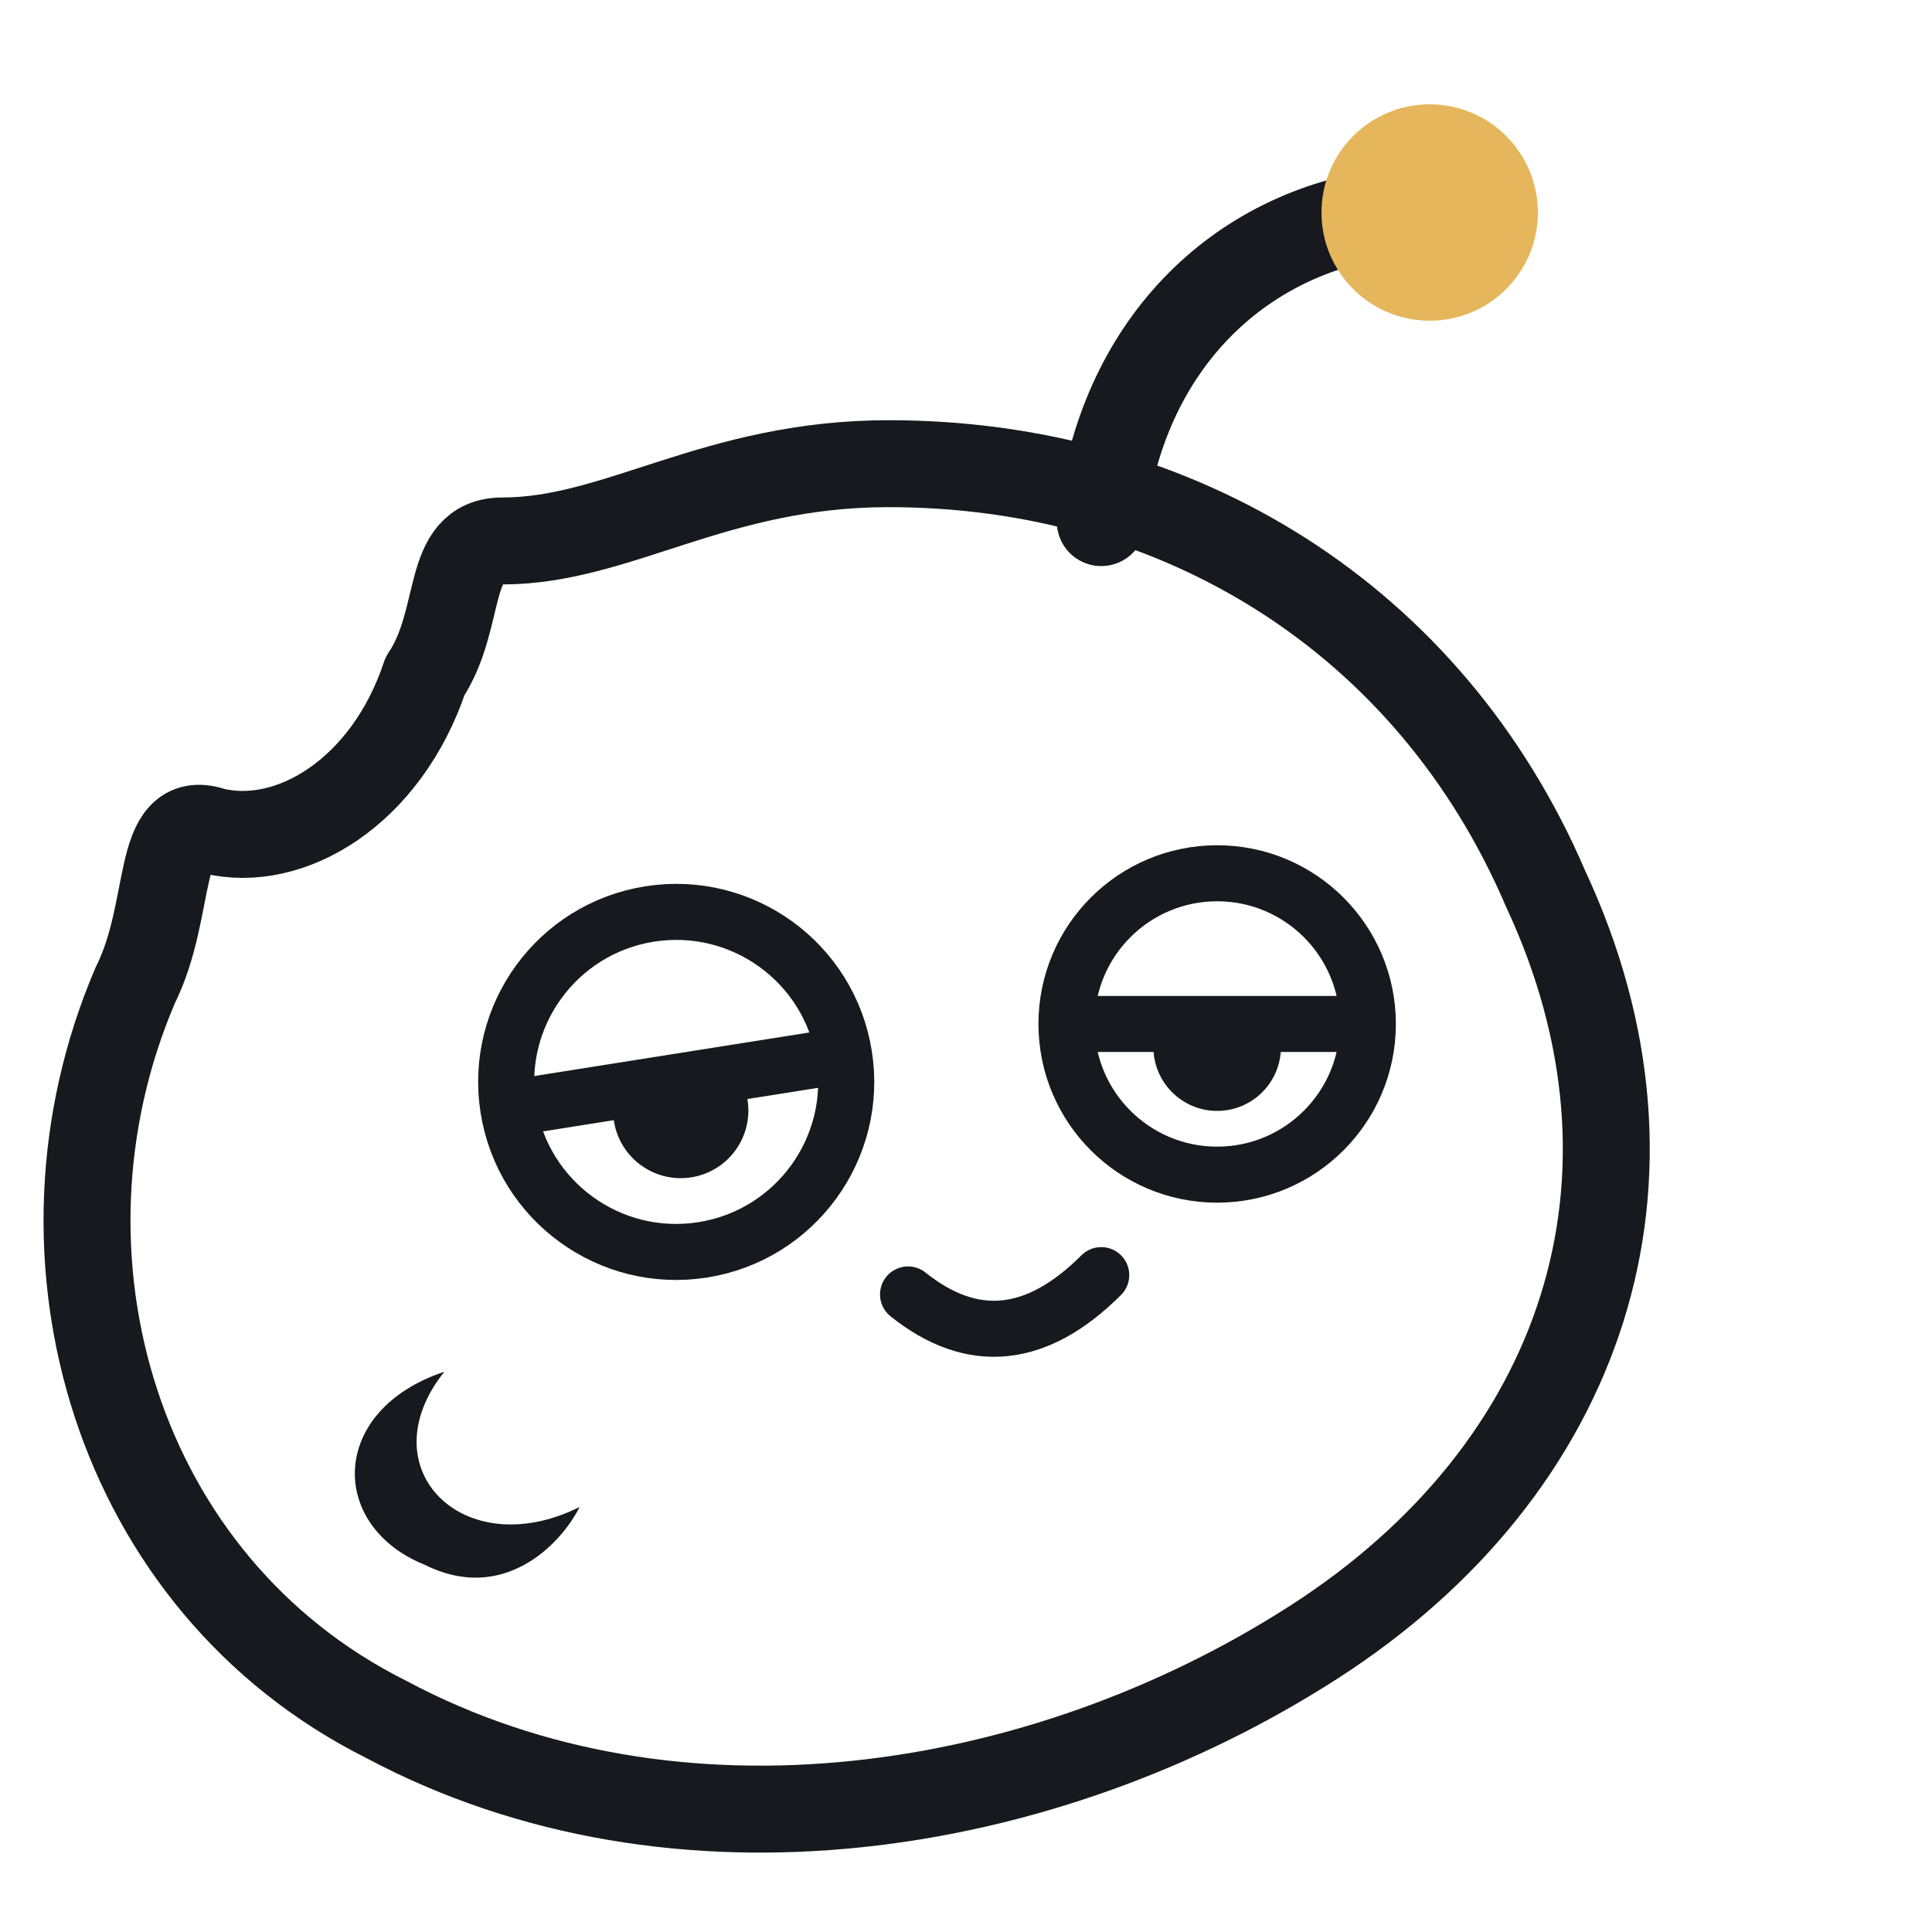
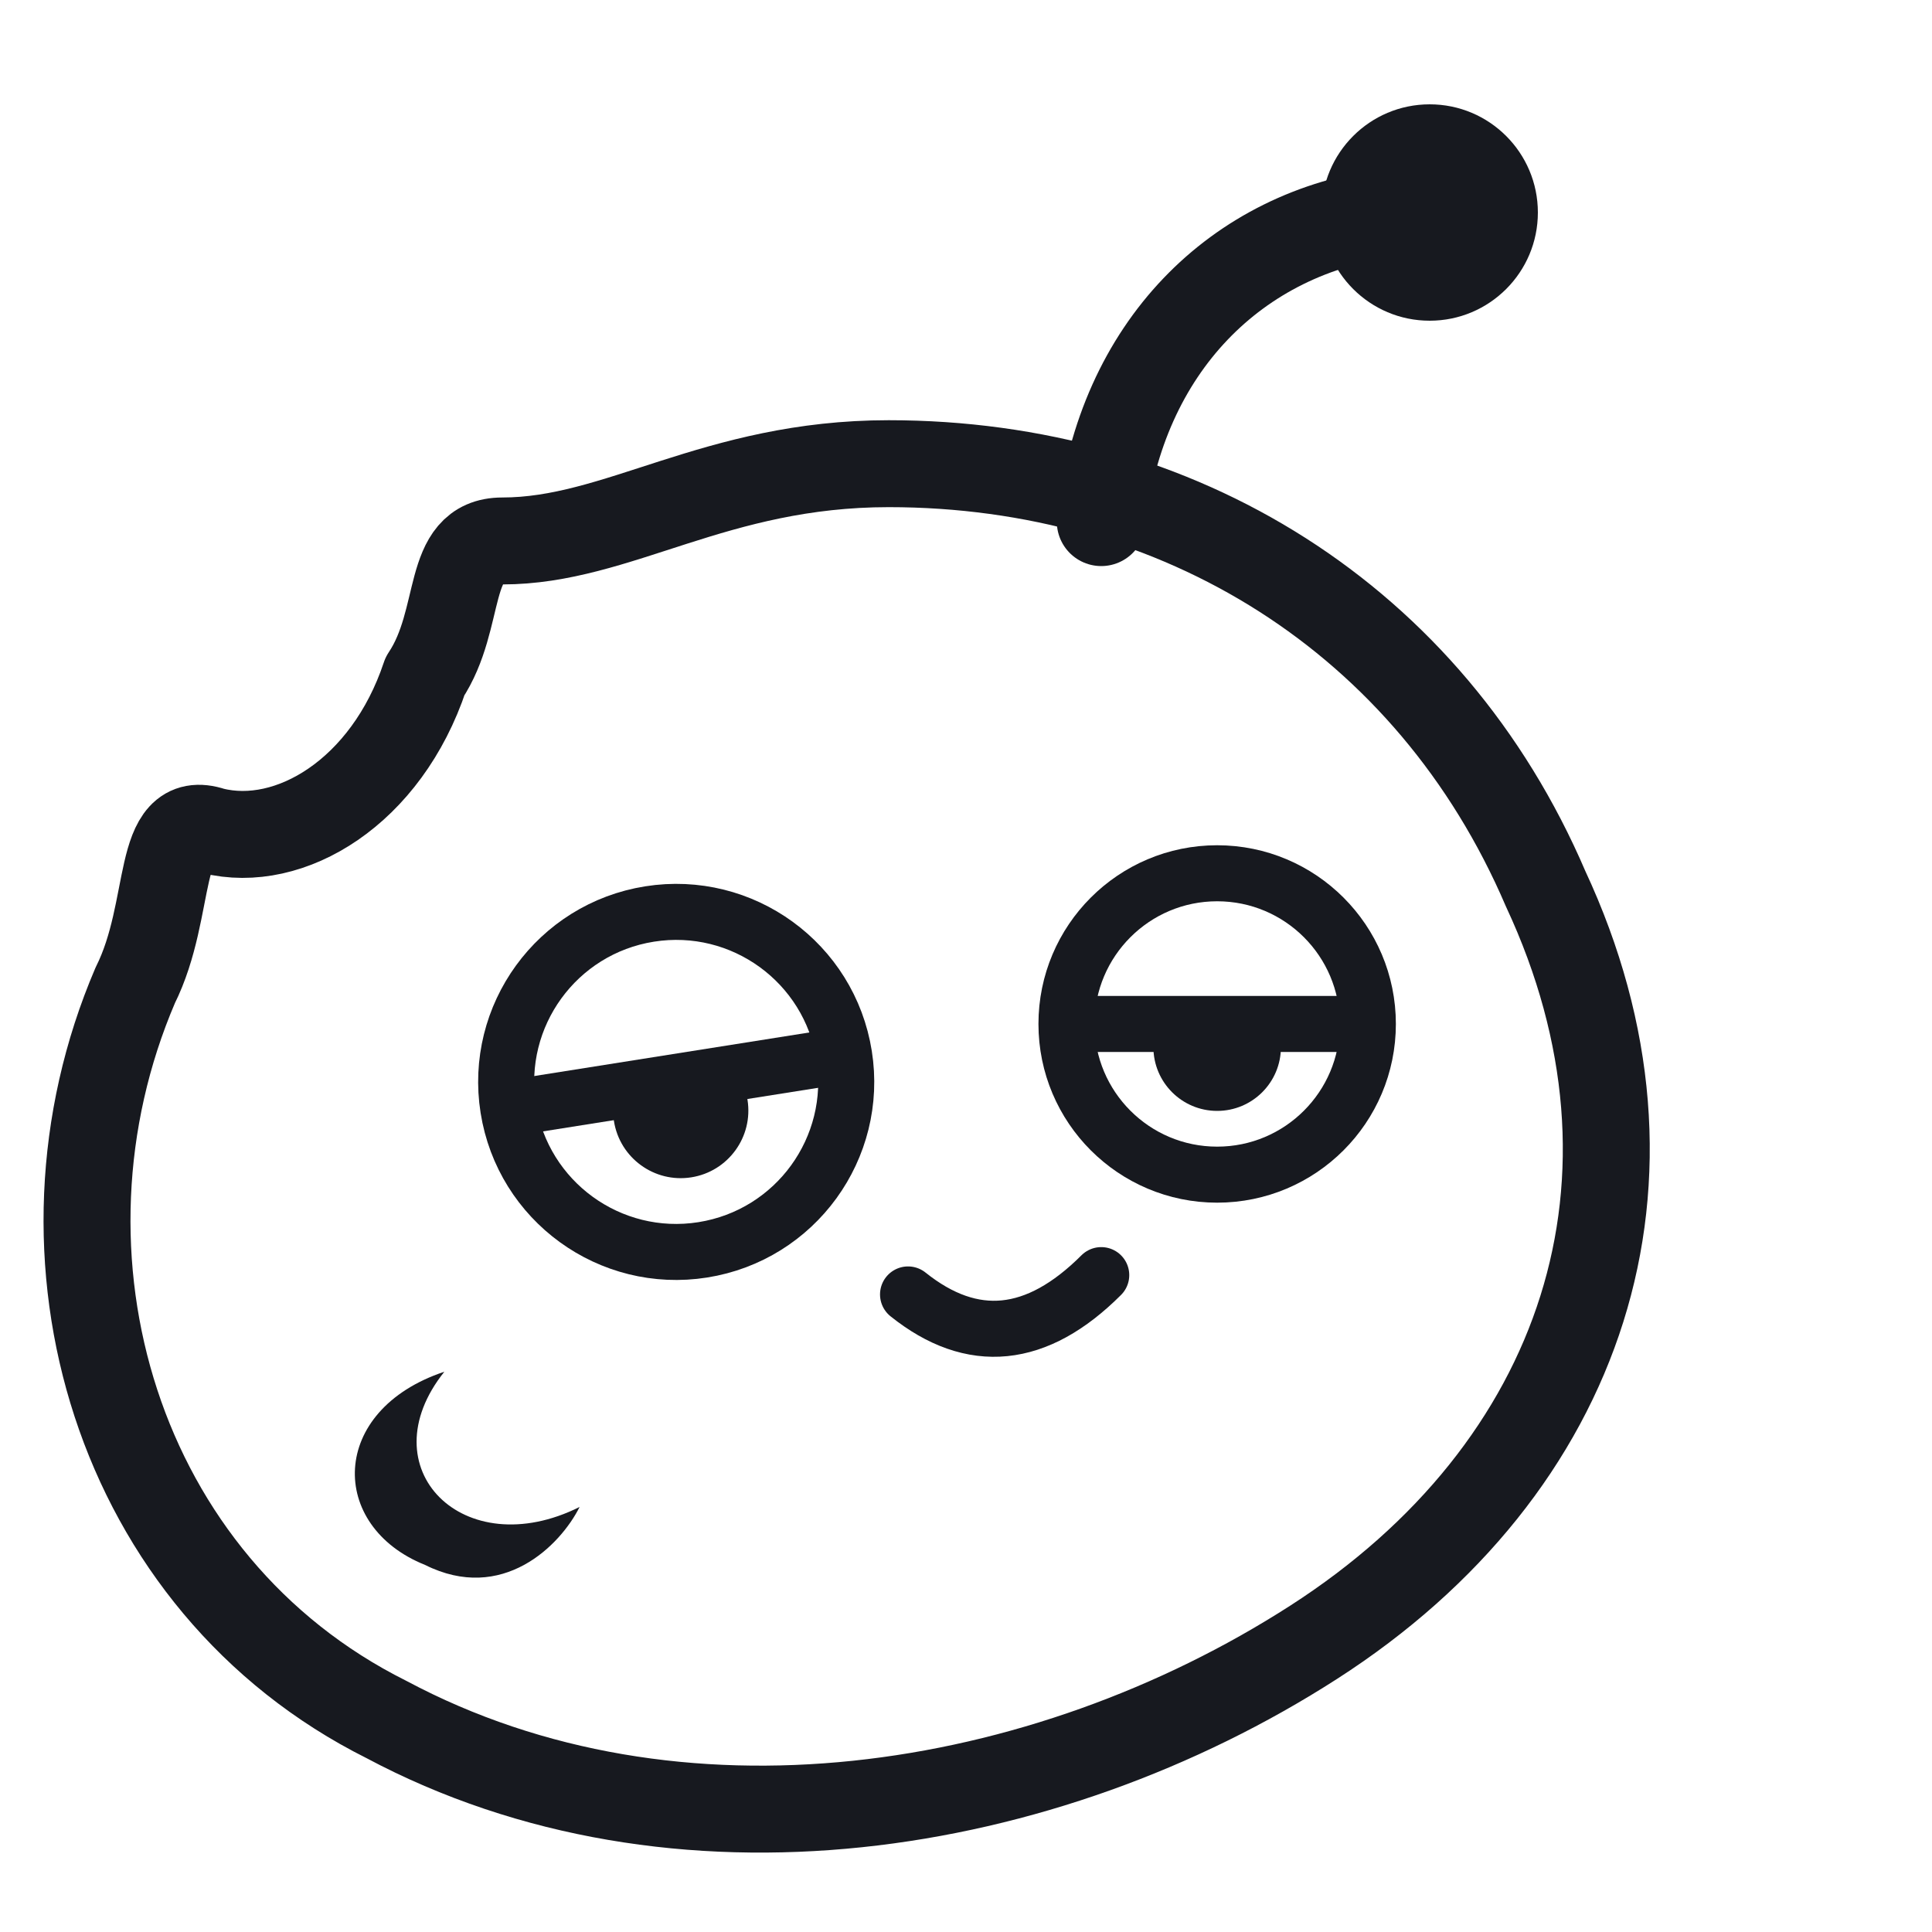
<svg xmlns="http://www.w3.org/2000/svg" width="100" height="100" viewBox="0 0 100 100" role="img" aria-label="Moonlet mascot logo">
  <g fill="#17191f">
    <path d="M57 27C58 18 64 12 72 11" fill="none" stroke="#17191f" stroke-width="4.6" stroke-linecap="round" />
-     <circle cx="74" cy="11" r="5.6" fill="#e5b65b" />
+     <circle cx="74" cy="11" r="5.6" fill="#17191f" />
    <path d="M46 24C37 24 32 28 26 28C23 28 24 32 22 35C20 41 15 44 11 43C8 42 9 47 7 51C1 65 6 82 20 89C35 97 54 94 68 85C82 76 87 61 80 46C74 32 61 24 46 24Z" fill="none" stroke="#17191f" stroke-width="4.5" stroke-linejoin="round" />
    <path d="M23 71C17 73 17 79 22 81C26 83 29 80 30 78C24 81 19 76 23 71Z" fill="#17191f" />
    <g transform="rotate(-9 35 56)">
      <circle cx="35" cy="56" r="8.8" fill="none" stroke="#17191f" stroke-width="2.9" />
      <path d="M26.2 56H43.8" stroke="#17191f" stroke-width="2.9" />
      <path d="M31.5 56h7v1.5a3.5 3.5 0 0 1-7 0Z" />
    </g>
    <circle cx="63" cy="53" r="7.8" fill="none" stroke="#17191f" stroke-width="2.9" />
    <path d="M55.2 53H70.8" stroke="#17191f" stroke-width="2.9" />
    <path d="M59.7 53h6.6v1.2a3.3 3.3 0 0 1-6.6 0Z" />
    <path d="M47 67Q52 71 57 66" fill="none" stroke="#17191f" stroke-width="2.9" stroke-linecap="round" />
  </g>
</svg>
